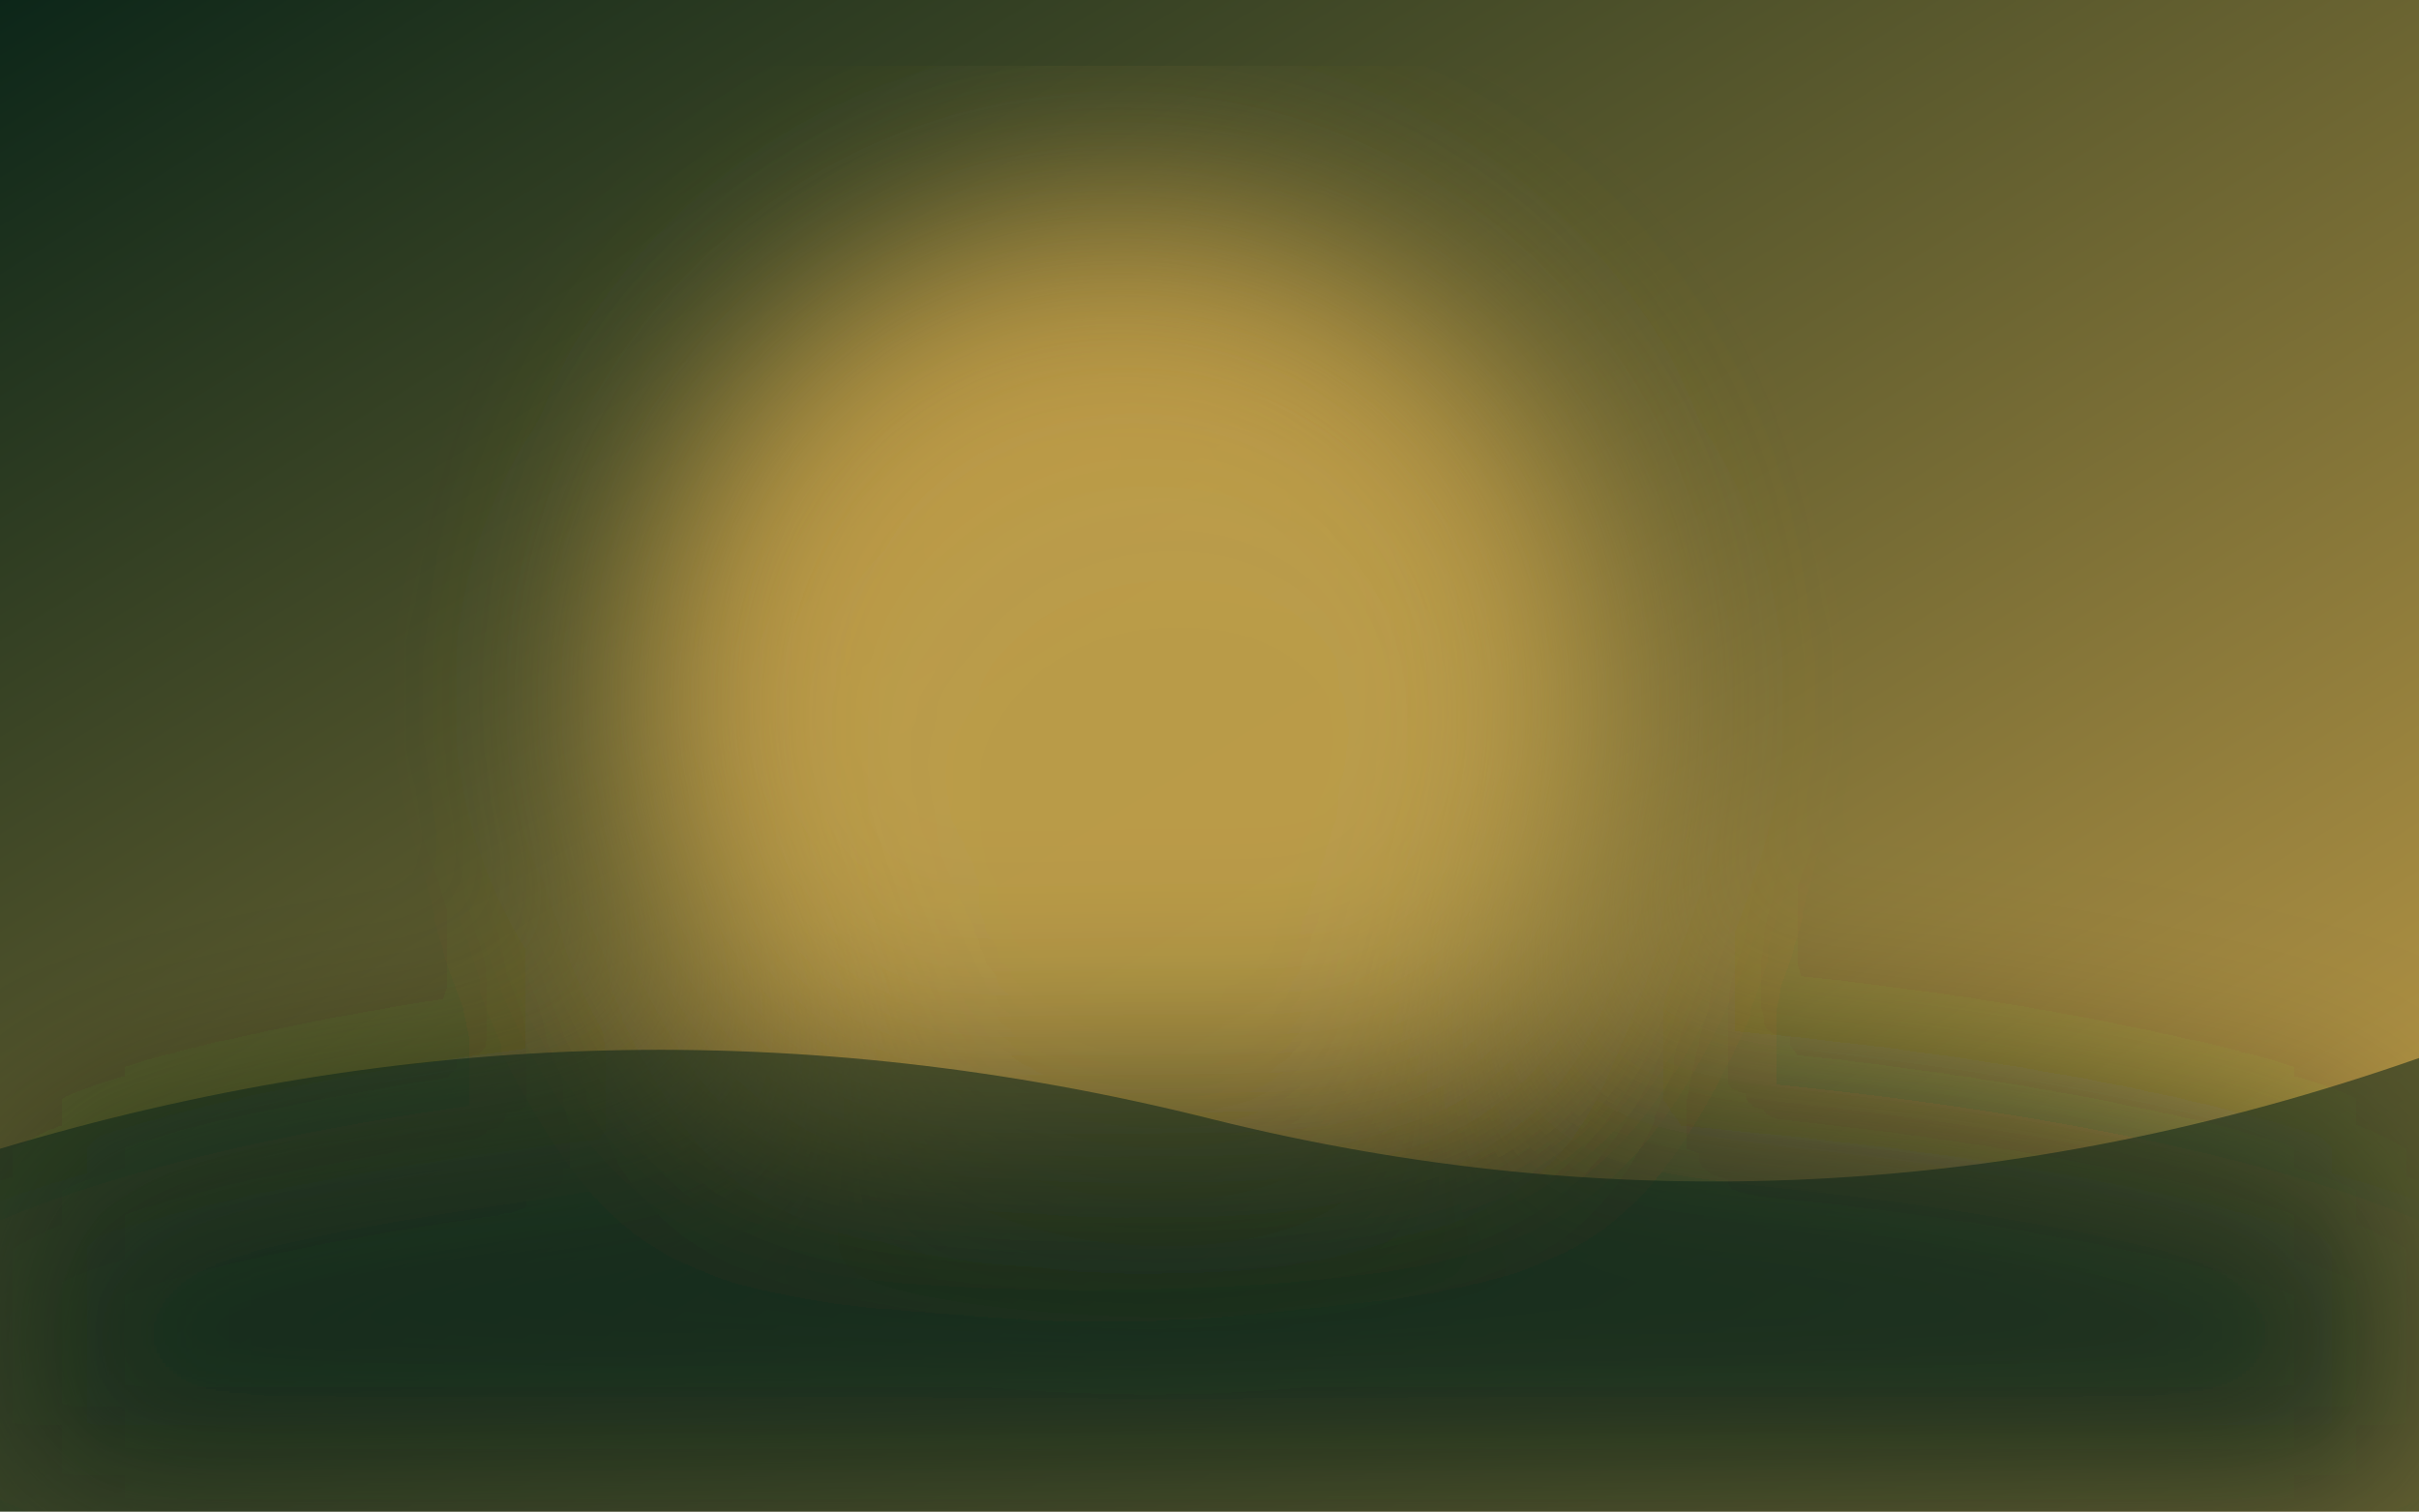
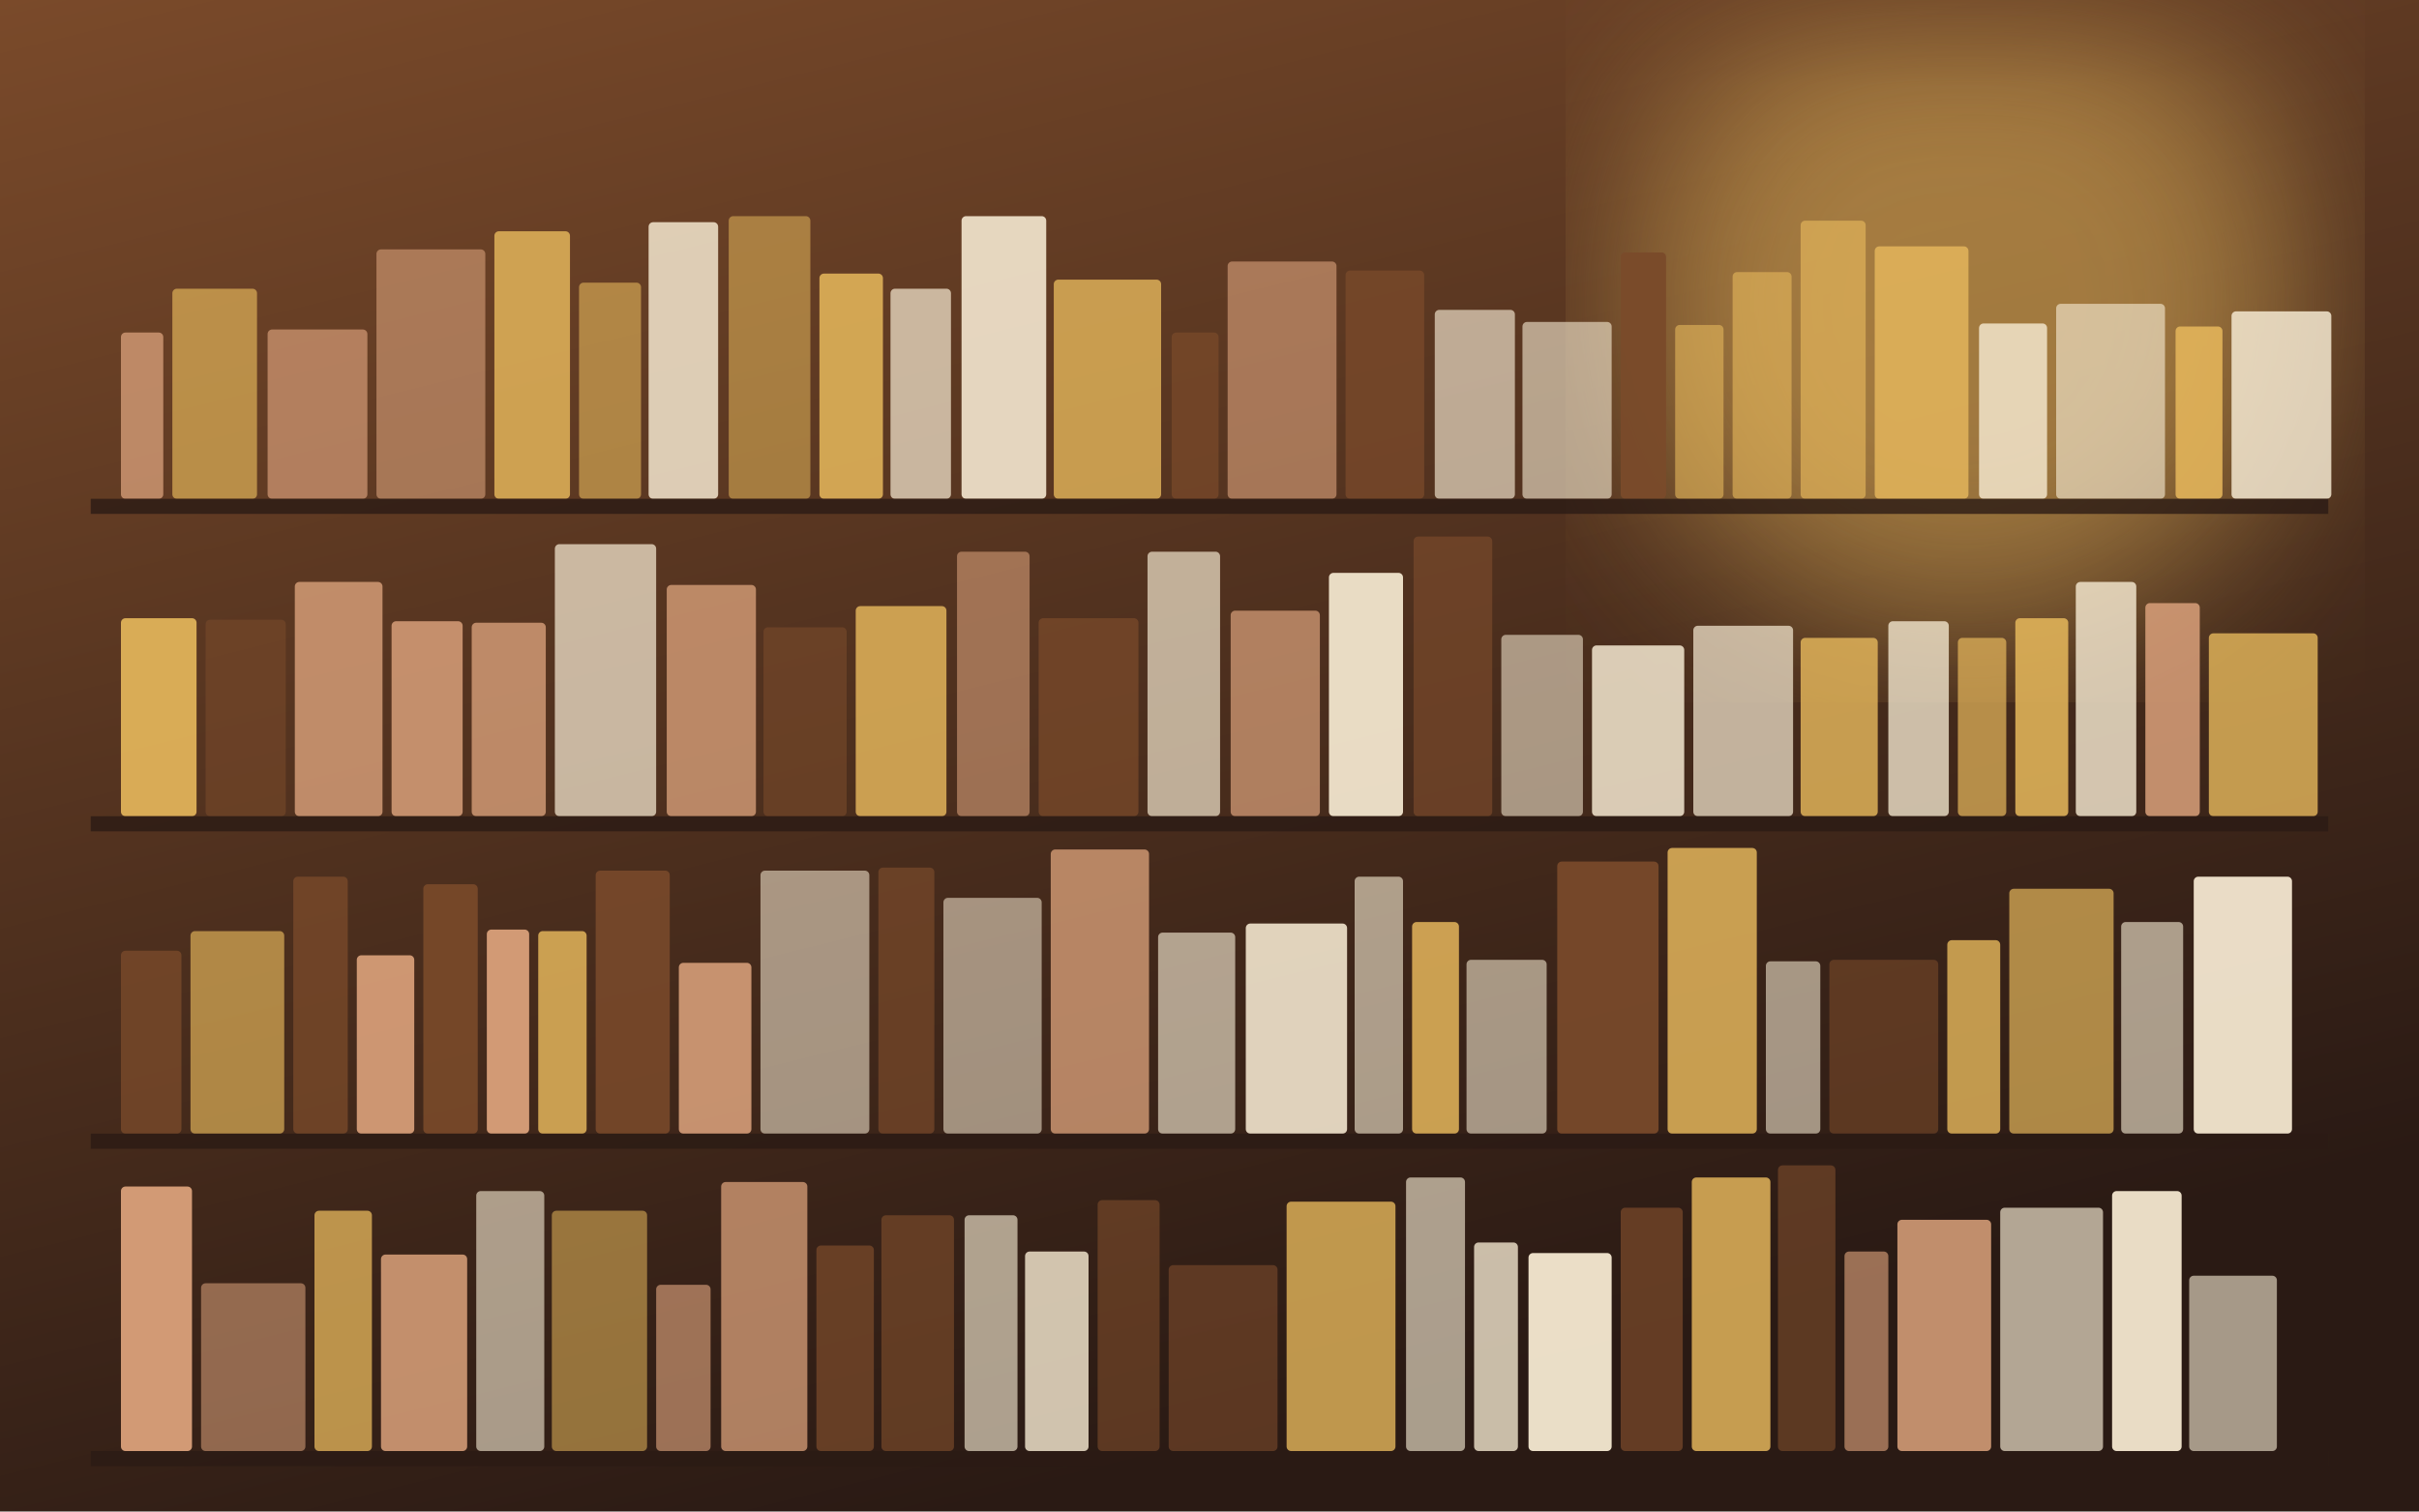
<svg xmlns="http://www.w3.org/2000/svg" width="1600" height="1000" viewBox="0 0 1600 1000">
  <defs>
+     <linearGradient id="g" x1="0" y1="0" x2="0.4" y2="1">
+       <stop offset="0" stop-color="#7a4a2a" />
+       <stop offset="1" stop-color="#2a1a14" />
+     </linearGradient>
    <filter id="b">
-       <feGaussianBlur stdDeviation="70" />
+       <feGaussianBlur stdDeviation="60" />
    </filter>
-     <linearGradient id="g" x1="0" y1="0" x2="1" y2="1">
-       <stop offset="0" stop-color="#0c2619" />
-       <stop offset="1" stop-color="#c9a24a" />
-     </linearGradient>
  </defs>
  <rect width="1600" height="1000" fill="url(#g)" />
-   <g filter="url(#b)">
-     <circle cx="780" cy="540" r="260" fill="#1f5a3c" opacity=".75" />
-     <circle cx="740" cy="460" r="320" fill="#c9a24a" opacity=".9" />
-     <ellipse cx="800" cy="900" rx="900" ry="200" fill="#0c2619" opacity=".8" />
-   </g>
-   <path d="M0 760 Q400 640 800 740 T1600 700 V1000 H0Z" fill="#0c2619" opacity=".55" />
+   <circle cx="1300" cy="200" r="220" fill="#e2b45a" opacity=".55" filter="url(#b)" />
+   <rect x="80" y="220" width="28" height="110" rx="3" fill="#d9a07a" opacity="0.76" />
+   <rect x="114" y="191" width="56" height="139" rx="3" fill="#e2b45a" opacity="0.68" />
+   <rect x="177" y="218" width="66" height="112" rx="3" fill="#d9a07a" opacity="0.67" />
+   <rect x="249" y="165" width="72" height="165" rx="3" fill="#d9a07a" opacity="0.59" />
+   <rect x="327" y="153" width="50" height="177" rx="3" fill="#e2b45a" opacity="0.84" />
+   <rect x="383" y="187" width="41" height="143" rx="3" fill="#e2b45a" opacity="0.61" />
+   <rect x="429" y="147" width="46" height="183" rx="3" fill="#f6ead2" opacity="0.83" />
+   <rect x="482" y="143" width="54" height="187" rx="3" fill="#e2b45a" opacity="0.55" />
+   <rect x="542" y="181" width="42" height="149" rx="3" fill="#e2b45a" opacity="0.88" />
+   <rect x="589" y="191" width="40" height="139" rx="3" fill="#f6ead2" opacity="0.71" />
+   <rect x="636" y="143" width="56" height="187" rx="3" fill="#f6ead2" opacity="0.89" />
+   <rect x="697" y="185" width="71" height="145" rx="3" fill="#e2b45a" opacity="0.81" />
+   <rect x="775" y="220" width="31" height="110" rx="3" fill="#7a4a2a" opacity="0.72" />
+   <rect x="812" y="173" width="72" height="157" rx="3" fill="#d9a07a" opacity="0.61" />
+   <rect x="890" y="179" width="52" height="151" rx="3" fill="#7a4a2a" opacity="0.76" />
+   <rect x="949" y="205" width="53" height="125" rx="3" fill="#f6ead2" opacity="0.65" />
+   <rect x="1007" y="213" width="59" height="117" rx="3" fill="#f6ead2" opacity="0.61" />
+   <rect x="1072" y="167" width="30" height="163" rx="3" fill="#7a4a2a" opacity="0.95" />
+   <rect x="1108" y="215" width="32" height="115" rx="3" fill="#e2b45a" opacity="0.62" />
+   <rect x="1146" y="180" width="39" height="150" rx="3" fill="#e2b45a" opacity="0.63" />
+   <rect x="1191" y="146" width="43" height="184" rx="3" fill="#e2b45a" opacity="0.69" />
+   <rect x="1240" y="163" width="62" height="167" rx="3" fill="#e2b45a" opacity="0.86" />
+   <rect x="1309" y="214" width="45" height="116" rx="3" fill="#f6ead2" opacity="0.81" />
+   <rect x="1360" y="201" width="72" height="129" rx="3" fill="#f6ead2" opacity="0.62" />
+   <rect x="1439" y="216" width="31" height="114" rx="3" fill="#e2b45a" opacity="0.90" />
+   <rect x="1476" y="206" width="66" height="124" rx="3" fill="#f6ead2" opacity="0.84" />
+   <rect x="60" y="330" width="1480" height="10" fill="#2a1a14" opacity=".8" />
+   <rect x="80" y="409" width="50" height="131" rx="3" fill="#e2b45a" opacity="0.93" />
+   <rect x="136" y="410" width="53" height="130" rx="3" fill="#7a4a2a" opacity="0.57" />
+   <rect x="195" y="385" width="58" height="155" rx="3" fill="#d9a07a" opacity="0.81" />
+   <rect x="259" y="411" width="47" height="129" rx="3" fill="#d9a07a" opacity="0.84" />
+   <rect x="312" y="412" width="49" height="128" rx="3" fill="#d9a07a" opacity="0.79" />
+   <rect x="367" y="360" width="67" height="180" rx="3" fill="#f6ead2" opacity="0.72" />
+   <rect x="441" y="387" width="59" height="153" rx="3" fill="#d9a07a" opacity="0.78" />
+   <rect x="505" y="415" width="55" height="125" rx="3" fill="#7a4a2a" opacity="0.59" />
+   <rect x="566" y="401" width="60" height="139" rx="3" fill="#e2b45a" opacity="0.84" />
+   <rect x="633" y="365" width="48" height="175" rx="3" fill="#d9a07a" opacity="0.58" />
+   <rect x="687" y="409" width="66" height="131" rx="3" fill="#7a4a2a" opacity="0.75" />
+   <rect x="759" y="365" width="48" height="175" rx="3" fill="#f6ead2" opacity="0.68" />
+   <rect x="814" y="404" width="59" height="136" rx="3" fill="#d9a07a" opacity="0.71" />
+   <rect x="879" y="379" width="49" height="161" rx="3" fill="#f6ead2" opacity="0.92" />
+   <rect x="935" y="355" width="52" height="185" rx="3" fill="#7a4a2a" opacity="0.68" />
+   <rect x="993" y="420" width="54" height="120" rx="3" fill="#f6ead2" opacity="0.57" />
+   <rect x="1053" y="427" width="61" height="113" rx="3" fill="#f6ead2" opacity="0.84" />
+   <rect x="1120" y="414" width="66" height="126" rx="3" fill="#f6ead2" opacity="0.71" />
+   <rect x="1191" y="422" width="51" height="118" rx="3" fill="#e2b45a" opacity="0.83" />
+   <rect x="1249" y="411" width="40" height="129" rx="3" fill="#f6ead2" opacity="0.77" />
+   <rect x="1295" y="422" width="32" height="118" rx="3" fill="#e2b45a" opacity="0.73" />
+   <rect x="1333" y="409" width="35" height="131" rx="3" fill="#e2b45a" opacity="0.88" />
+   <rect x="1373" y="385" width="40" height="155" rx="3" fill="#f6ead2" opacity="0.81" />
+   <rect x="1419" y="399" width="36" height="141" rx="3" fill="#d9a07a" opacity="0.85" />
+   <rect x="1461" y="419" width="72" height="121" rx="3" fill="#e2b45a" opacity="0.82" />
+   <rect x="60" y="540" width="1480" height="10" fill="#2a1a14" opacity=".8" />
+   <rect x="80" y="629" width="40" height="121" rx="3" fill="#7a4a2a" opacity="0.78" />
+   <rect x="126" y="616" width="62" height="134" rx="3" fill="#e2b45a" opacity="0.67" />
+   <rect x="194" y="580" width="36" height="170" rx="3" fill="#7a4a2a" opacity="0.77" />
+   <rect x="236" y="632" width="38" height="118" rx="3" fill="#d9a07a" opacity="0.92" />
+   <rect x="280" y="585" width="36" height="165" rx="3" fill="#7a4a2a" opacity="0.89" />
+   <rect x="322" y="615" width="28" height="135" rx="3" fill="#d9a07a" opacity="0.95" />
+   <rect x="356" y="616" width="32" height="134" rx="3" fill="#e2b45a" opacity="0.85" />
+   <rect x="394" y="576" width="49" height="174" rx="3" fill="#7a4a2a" opacity="0.87" />
+   <rect x="449" y="637" width="48" height="113" rx="3" fill="#d9a07a" opacity="0.88" />
+   <rect x="503" y="576" width="72" height="174" rx="3" fill="#f6ead2" opacity="0.56" />
+   <rect x="581" y="574" width="37" height="176" rx="3" fill="#7a4a2a" opacity="0.69" />
+   <rect x="624" y="594" width="65" height="156" rx="3" fill="#f6ead2" opacity="0.55" />
+   <rect x="695" y="562" width="65" height="188" rx="3" fill="#d9a07a" opacity="0.77" />
+   <rect x="766" y="617" width="51" height="133" rx="3" fill="#f6ead2" opacity="0.63" />
+   <rect x="824" y="611" width="67" height="139" rx="3" fill="#f6ead2" opacity="0.88" />
+   <rect x="896" y="580" width="32" height="170" rx="3" fill="#f6ead2" opacity="0.61" />
+   <rect x="934" y="610" width="31" height="140" rx="3" fill="#e2b45a" opacity="0.86" />
+   <rect x="970" y="635" width="53" height="115" rx="3" fill="#f6ead2" opacity="0.58" />
+   <rect x="1030" y="570" width="67" height="180" rx="3" fill="#7a4a2a" opacity="0.92" />
+   <rect x="1103" y="561" width="59" height="189" rx="3" fill="#e2b45a" opacity="0.85" />
+   <rect x="1168" y="636" width="36" height="114" rx="3" fill="#f6ead2" opacity="0.58" />
+   <rect x="1210" y="635" width="72" height="115" rx="3" fill="#7a4a2a" opacity="0.58" />
+   <rect x="1288" y="622" width="35" height="128" rx="3" fill="#e2b45a" opacity="0.82" />
+   <rect x="1329" y="588" width="69" height="162" rx="3" fill="#e2b45a" opacity="0.71" />
+   <rect x="1403" y="610" width="41" height="140" rx="3" fill="#f6ead2" opacity="0.62" />
+   <rect x="1451" y="580" width="65" height="170" rx="3" fill="#f6ead2" opacity="0.93" />
+   <rect x="60" y="750" width="1480" height="10" fill="#2a1a14" opacity=".8" />
+   <rect x="80" y="785" width="47" height="175" rx="3" fill="#d9a07a" opacity="0.95" />
+   <rect x="133" y="849" width="69" height="111" rx="3" fill="#d9a07a" opacity="0.56" />
+   <rect x="208" y="801" width="38" height="159" rx="3" fill="#e2b45a" opacity="0.77" />
+   <rect x="252" y="830" width="57" height="130" rx="3" fill="#d9a07a" opacity="0.86" />
+   <rect x="315" y="788" width="45" height="172" rx="3" fill="#f6ead2" opacity="0.61" />
+   <rect x="365" y="801" width="63" height="159" rx="3" fill="#e2b45a" opacity="0.56" />
+   <rect x="434" y="850" width="36" height="110" rx="3" fill="#d9a07a" opacity="0.64" />
+   <rect x="477" y="782" width="57" height="178" rx="3" fill="#d9a07a" opacity="0.75" />
+   <rect x="540" y="824" width="38" height="136" rx="3" fill="#7a4a2a" opacity="0.73" />
+   <rect x="583" y="804" width="48" height="156" rx="3" fill="#7a4a2a" opacity="0.67" />
+   <rect x="638" y="804" width="35" height="156" rx="3" fill="#f6ead2" opacity="0.64" />
+   <rect x="678" y="828" width="42" height="132" rx="3" fill="#f6ead2" opacity="0.81" />
+   <rect x="726" y="794" width="41" height="166" rx="3" fill="#7a4a2a" opacity="0.62" />
+   <rect x="773" y="837" width="72" height="123" rx="3" fill="#7a4a2a" opacity="0.61" />
+   <rect x="851" y="795" width="72" height="165" rx="3" fill="#e2b45a" opacity="0.81" />
+   <rect x="930" y="779" width="39" height="181" rx="3" fill="#f6ead2" opacity="0.63" />
+   <rect x="975" y="822" width="29" height="138" rx="3" fill="#f6ead2" opacity="0.78" />
+   <rect x="1011" y="829" width="55" height="131" rx="3" fill="#f6ead2" opacity="0.94" />
+   <rect x="1072" y="799" width="41" height="161" rx="3" fill="#7a4a2a" opacity="0.72" />
+   <rect x="1119" y="779" width="52" height="181" rx="3" fill="#e2b45a" opacity="0.85" />
+   <rect x="1176" y="771" width="38" height="189" rx="3" fill="#7a4a2a" opacity="0.63" />
+   <rect x="1220" y="828" width="29" height="132" rx="3" fill="#d9a07a" opacity="0.64" />
+   <rect x="1255" y="807" width="62" height="153" rx="3" fill="#d9a07a" opacity="0.86" />
+   <rect x="1323" y="799" width="68" height="161" rx="3" fill="#f6ead2" opacity="0.67" />
+   <rect x="1397" y="788" width="46" height="172" rx="3" fill="#f6ead2" opacity="0.93" />
+   <rect x="1448" y="844" width="58" height="116" rx="3" fill="#f6ead2" opacity="0.61" />
+   <rect x="60" y="960" width="1480" height="10" fill="#2a1a14" opacity=".8" />
</svg>
